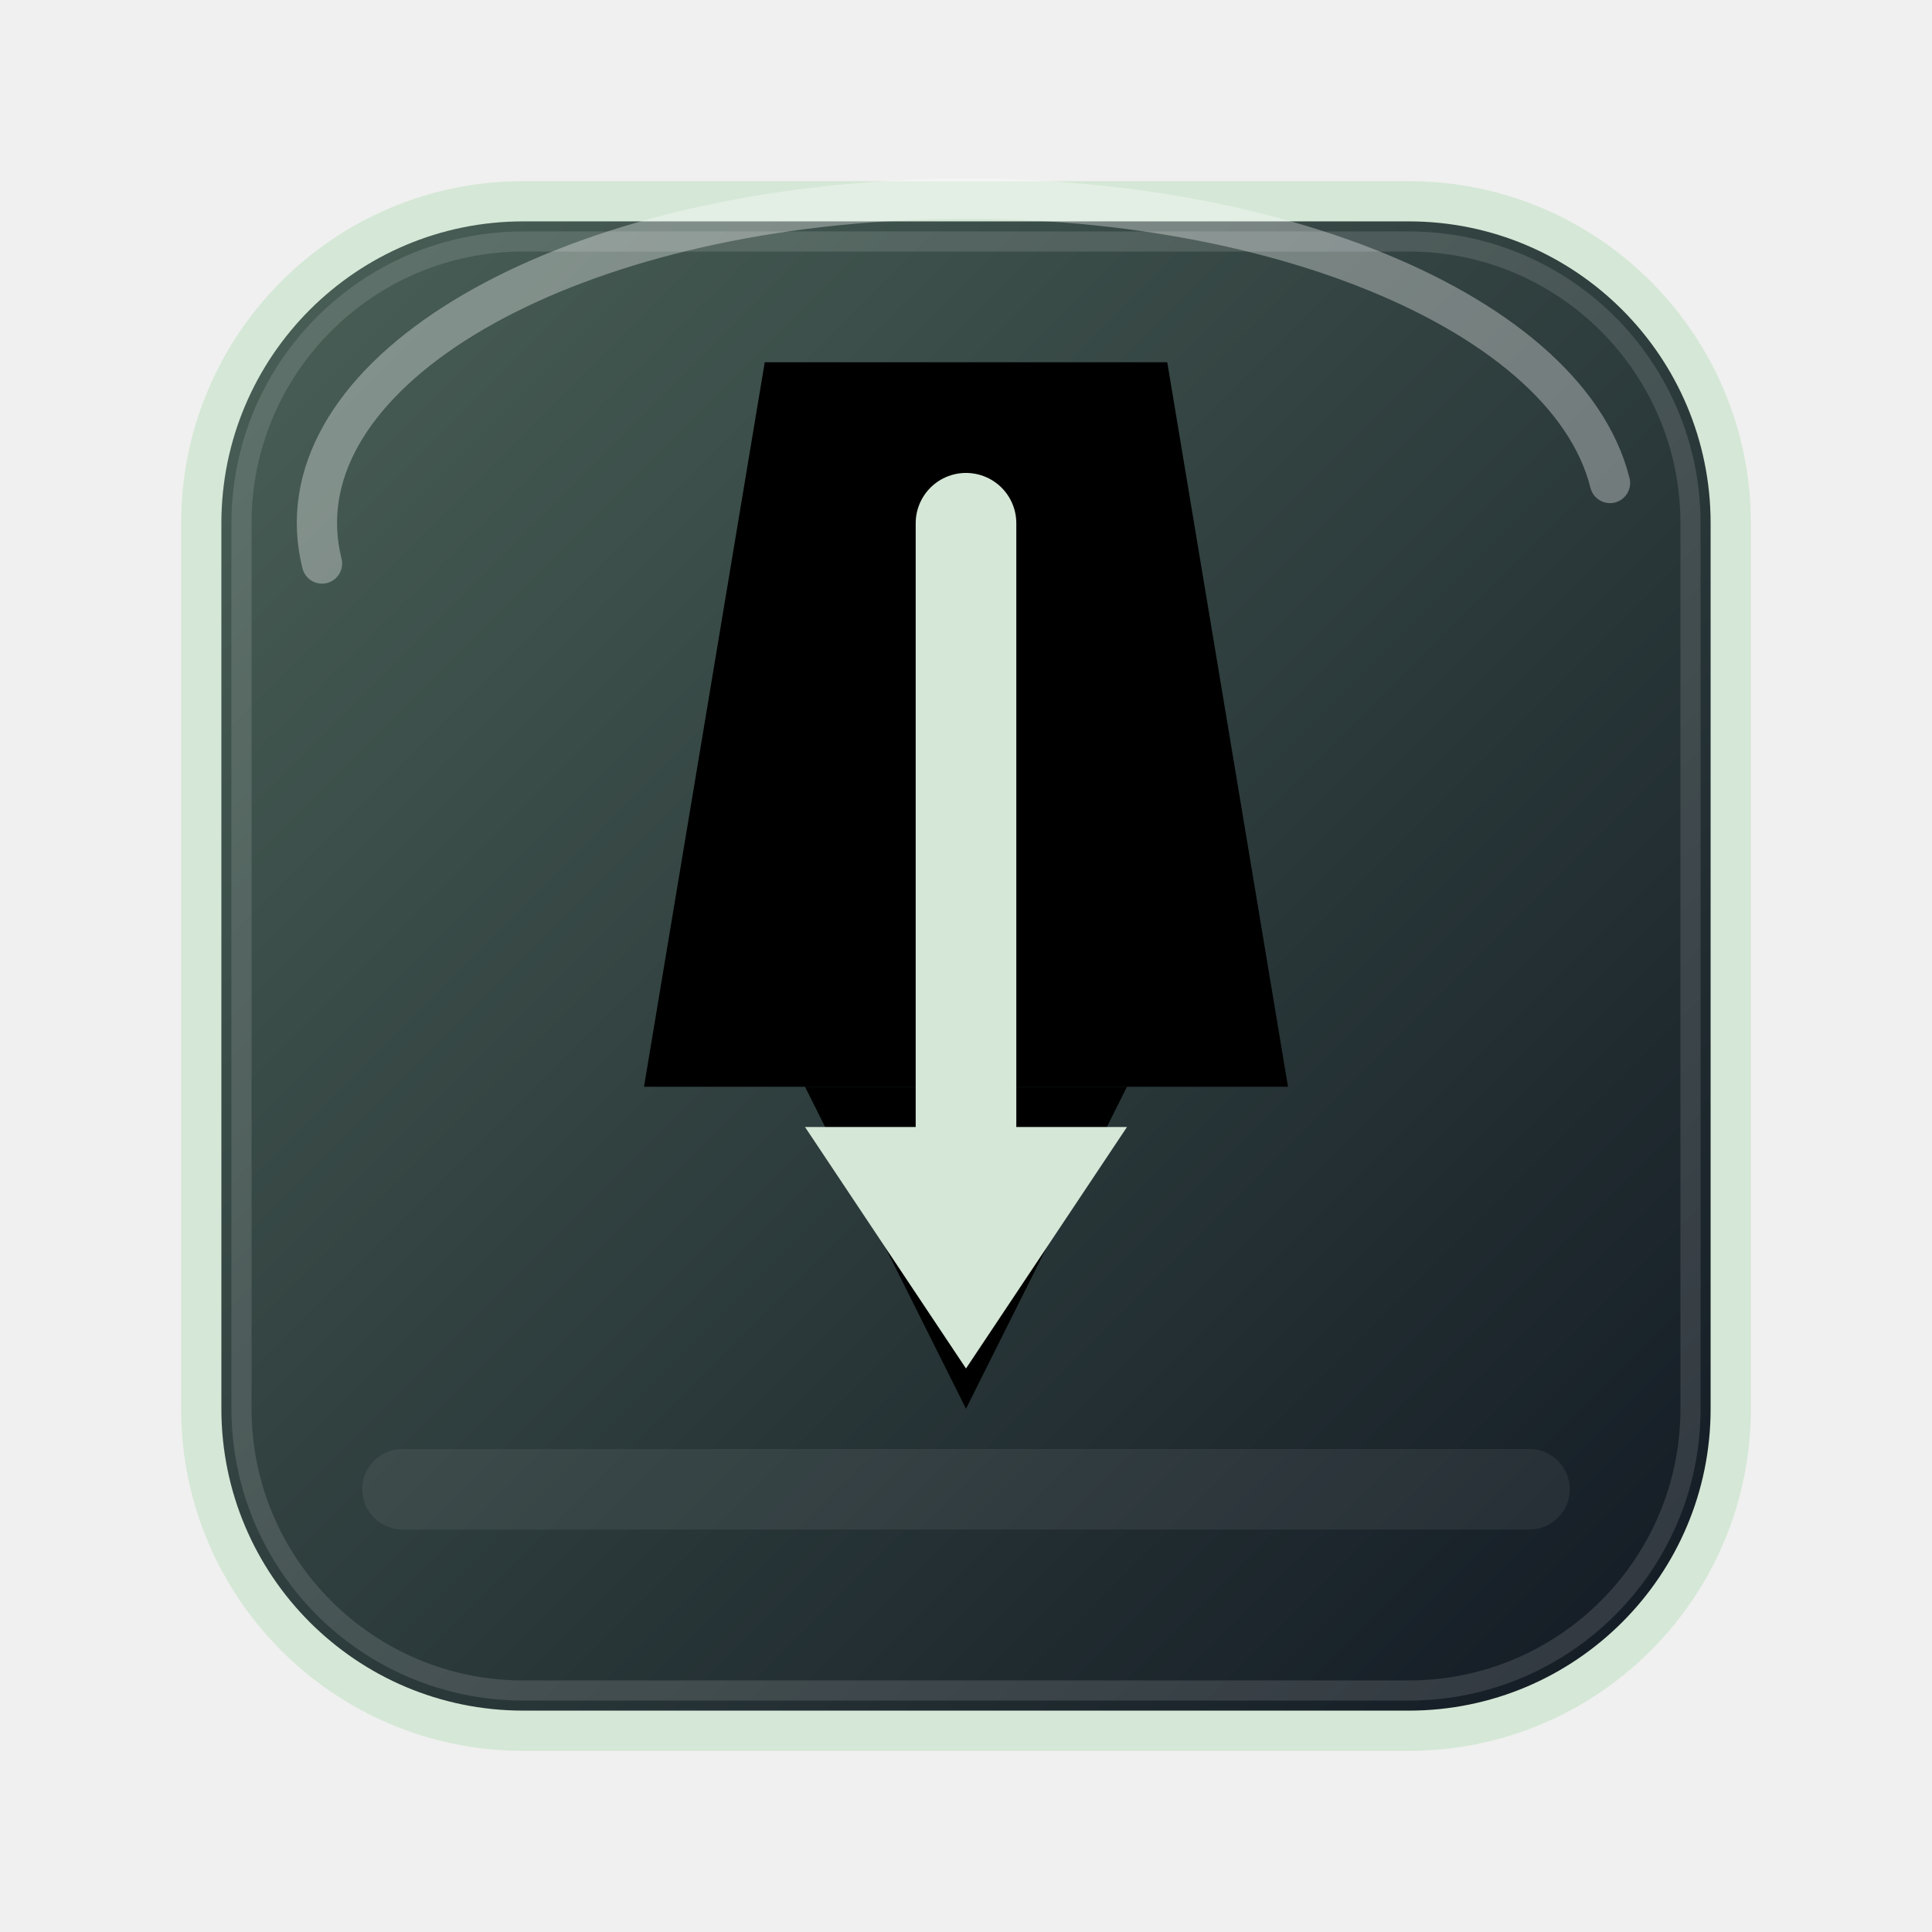
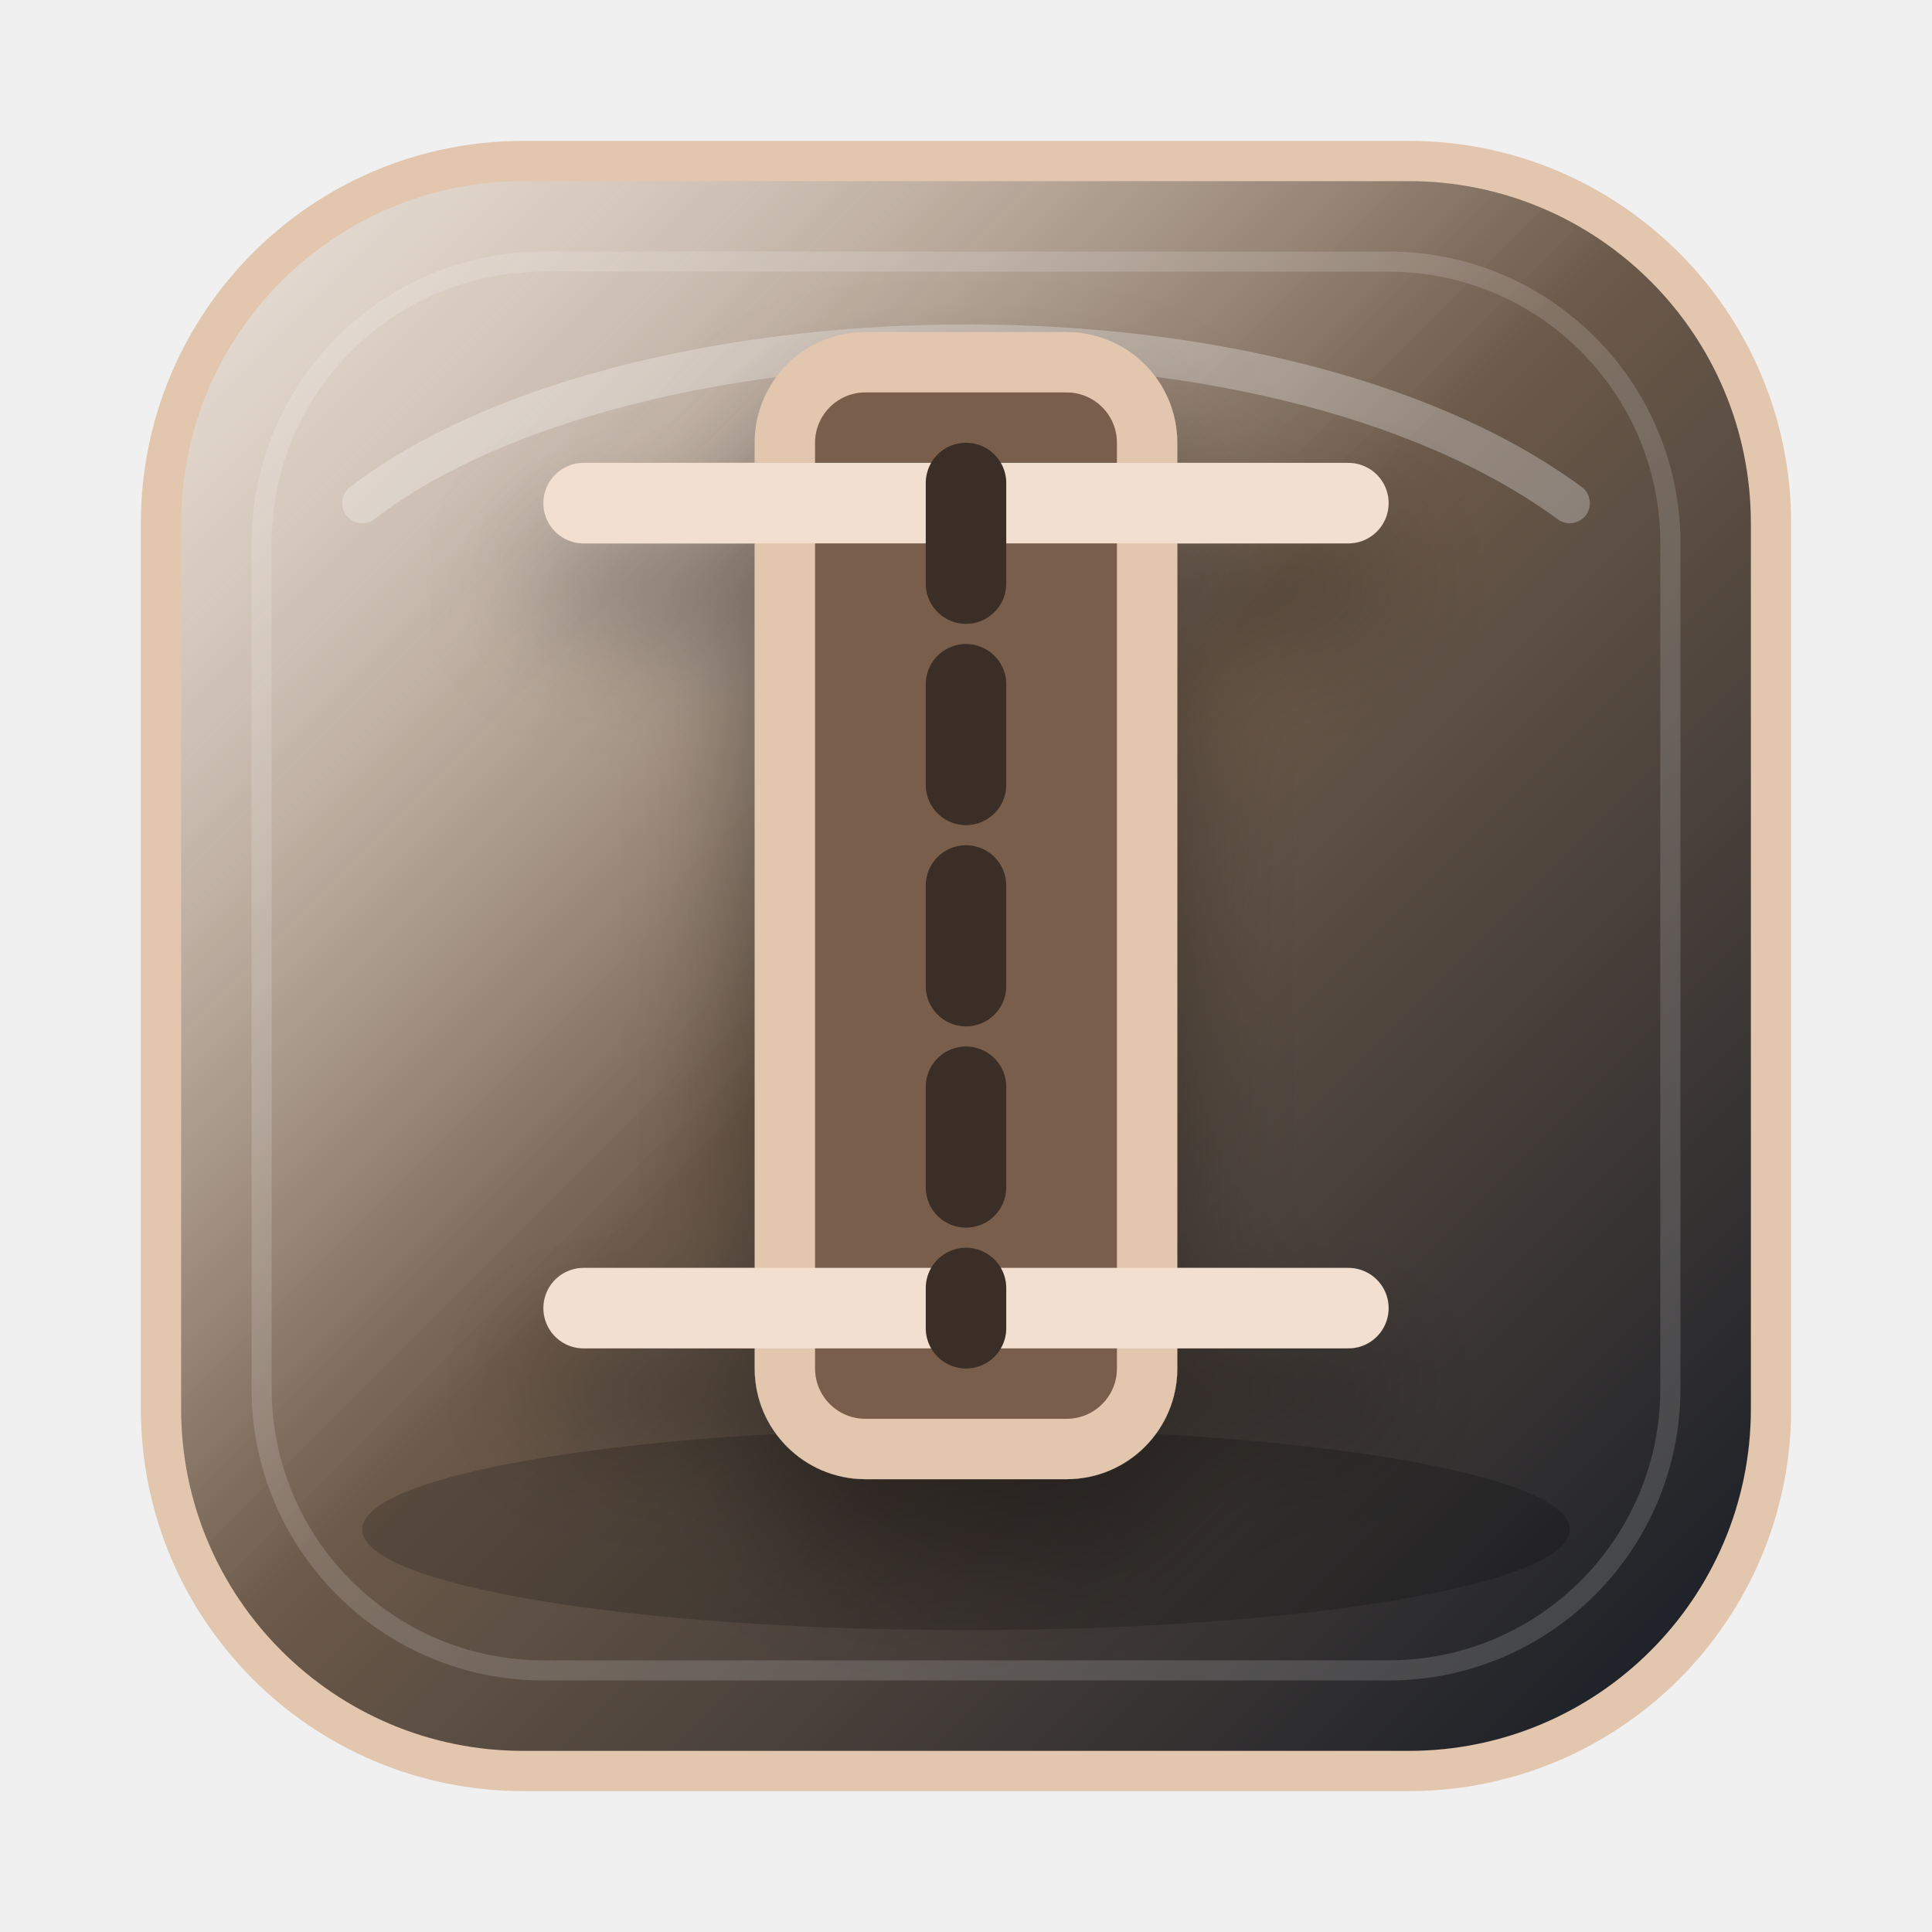
- <svg xmlns="http://www.w3.org/2000/svg" width="96" height="96" viewBox="0 0 96 96">
+ <svg xmlns="http://www.w3.org/2000/svg" width="96" height="96" viewBox="0 0 96 96" role="img" aria-label="drop chute thumbnail">
  <defs>
    <linearGradient id="bg" x1="0" y1="0" x2="1" y2="1">
-       <stop offset="0%" stop-color="#eff8f0" stop-opacity="0.18" />
-       <stop offset="0%" stop-color="#4b6258" />
+       <stop offset="0%" stop-color="#e2c6ae" stop-opacity="0.28" />
+       <stop offset="48%" stop-color="#6c5a4a" />
      <stop offset="100%" stop-color="#111822" />
    </linearGradient>
+     <filter id="shadow" x="-20%" y="-20%" width="140%" height="150%">
+       <feDropShadow dx="0" dy="4" stdDeviation="3" flood-color="#000000" flood-opacity="0.35" />
+     </filter>
  </defs>
-   <rect x="10" y="10" width="76" height="76" fill="url(#bg)" stroke="#d5e7d6" stroke-width="2" rx="16" ry="16" />
-   <rect x="12" y="12" width="72" height="72" fill="none" stroke="#ffffff20" stroke-width="1" rx="14" ry="14" />
-   <path d="M 16 28 A 28 14 0 0 1 80 24" fill="none" stroke="#ffffff55" stroke-width="2" stroke-linecap="round" />
-   <rect x="18" y="72" width="60" height="4" fill="#ffffff10" rx="2" ry="2" />
-   <polygon points="38.0,18.0 58.0,18.0 64.0,54.0 32.0,54.0" fill="(107, 126, 118)" />
-   <polygon points="40.0,54.0 56.0,54.0 48.0,70.0" fill="(92, 109, 103)" />
-   <polyline points="48.0,26.0 48.0,62.0" fill="none" stroke="#d5e7d6" stroke-width="5" stroke-linecap="round" stroke-linejoin="round" />
-   <polygon points="40.0,56.0 48.0,68.0 56.0,56.0" fill="#d5e7d6" />
+   <rect x="8" y="8" width="80" height="80" rx="18" fill="url(#bg)" stroke="#e2c6ae" stroke-width="2" />
+   <path d="M18 25 C31 15 63 14 78 25" fill="none" stroke="#ffffff" stroke-opacity="0.28" stroke-width="2" stroke-linecap="round" />
+   <ellipse cx="48" cy="76" rx="30" ry="5" fill="#000000" opacity="0.18" />
+   <g filter="url(#shadow)">
+     <g>
+       <rect x="39" y="18" width="18" height="54" rx="4" fill="#795f4b" stroke="#e2c6ae" stroke-width="3" />
+       <path d="M29 25 H67 M29 65 H67" stroke="#f3dfcf" stroke-width="4" stroke-linecap="round" />
+       <path d="M48 24 V66" stroke="#3a2d25" stroke-width="4" stroke-linecap="round" stroke-dasharray="5 5" />
+     </g>
+   </g>
+   <rect x="13" y="13" width="70" height="70" rx="14" fill="none" stroke="#ffffff" stroke-opacity="0.15" />
</svg>
